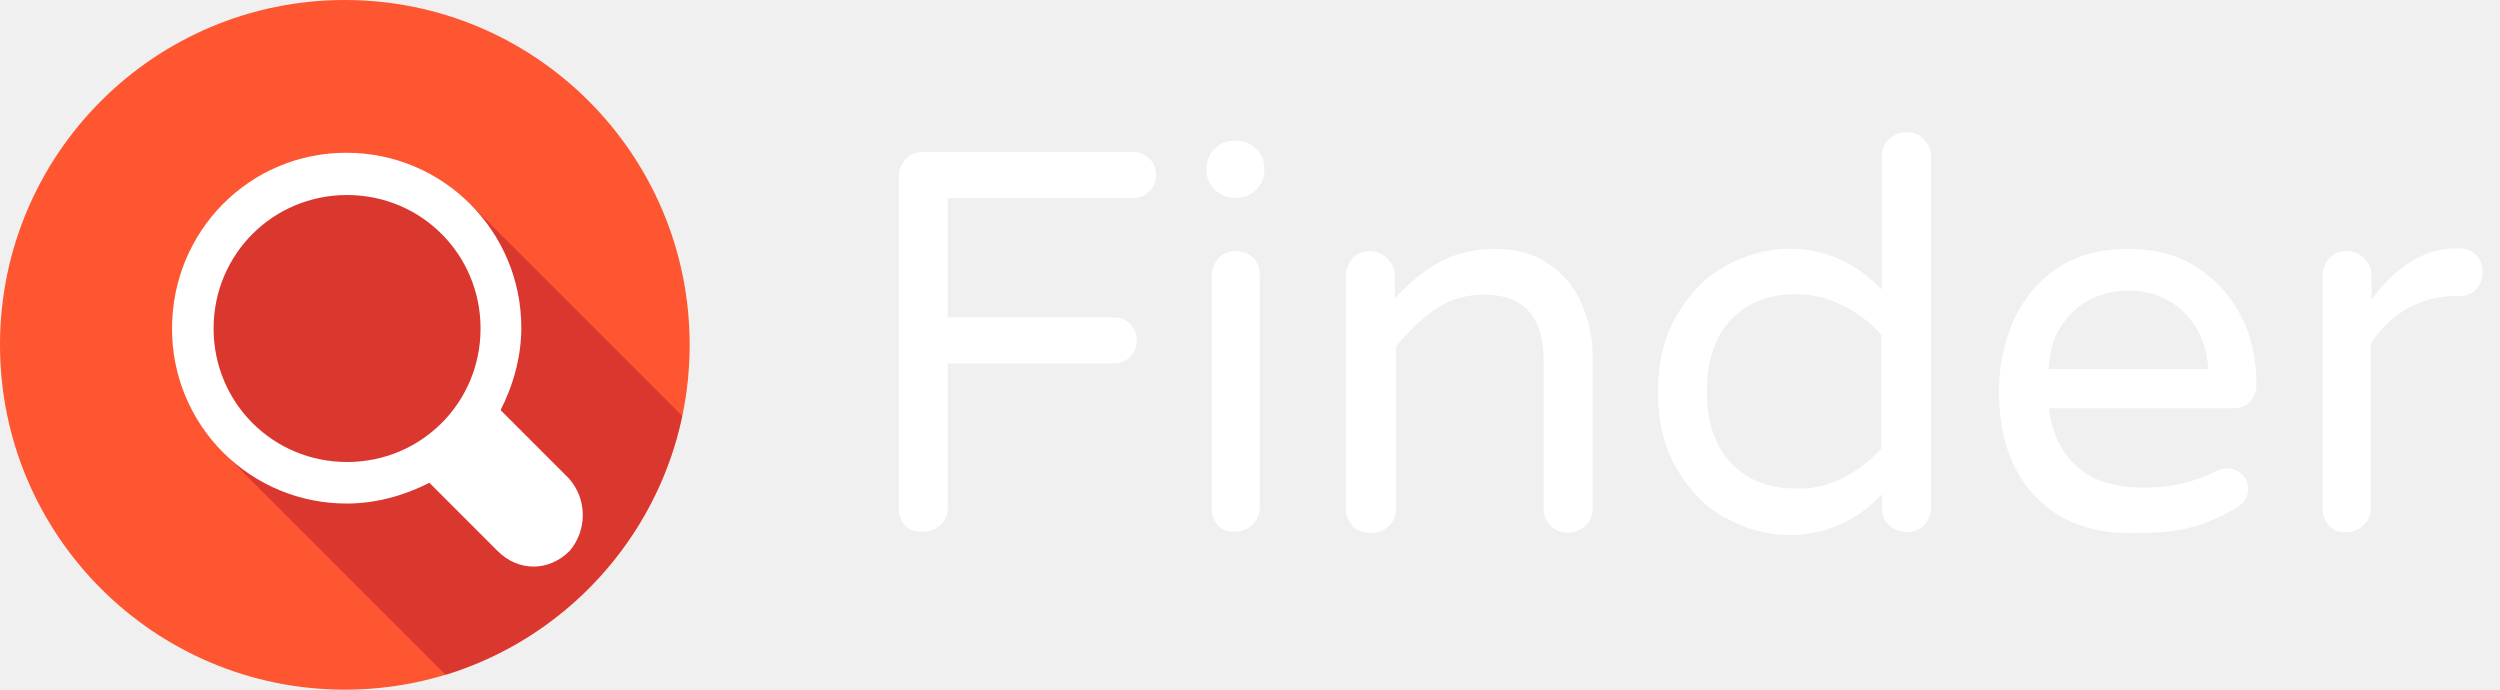
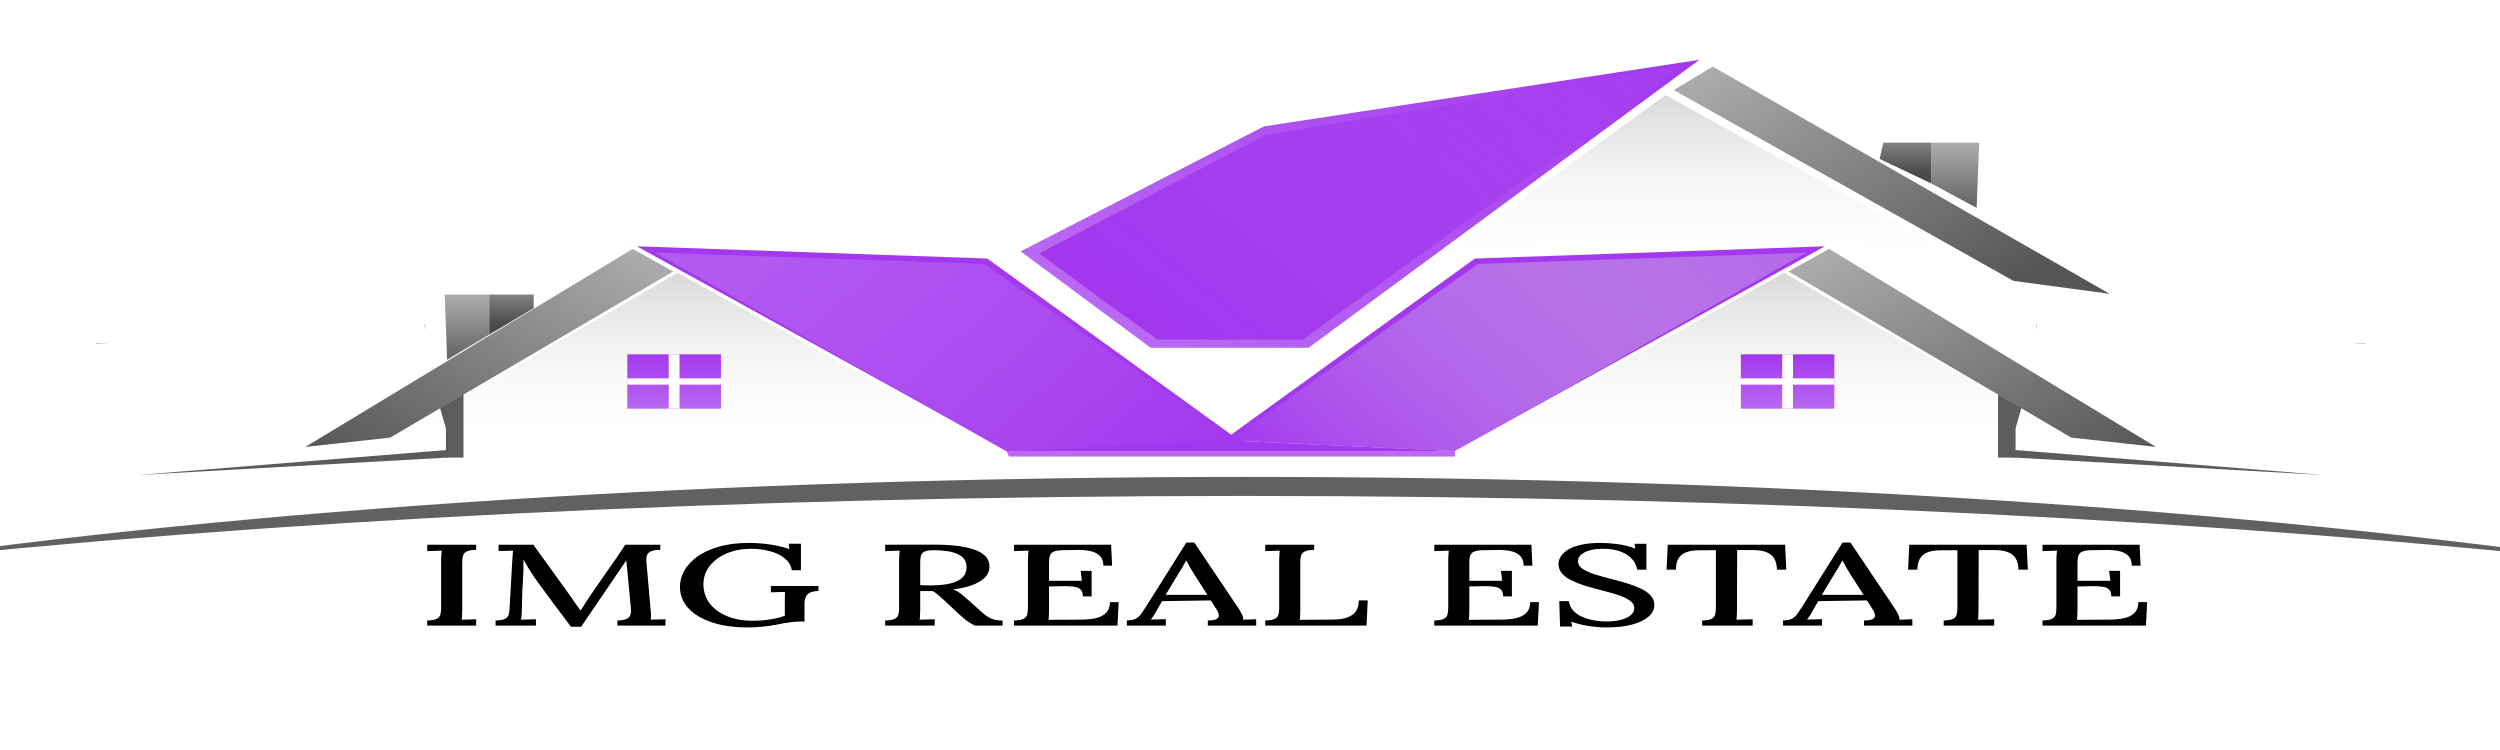
- <svg xmlns="http://www.w3.org/2000/svg" width="116" height="32" fill="none">
-   <path d="M42.013 24.396a1.09 1.09 0 0 1-.31-.791V8.224c0-.3.103-.585.3-.826s.482-.344.8-.344h9.772a1.01 1.01 0 0 1 .757.31 1.01 1.01 0 0 1 .31.757 1.01 1.01 0 0 1-.31.757 1.01 1.01 0 0 1-.757.31h-8.602v5.54h7.708a1.01 1.01 0 0 1 .757.31 1.01 1.01 0 0 1 .31.757 1.01 1.01 0 0 1-.31.757 1.01 1.01 0 0 1-.757.31h-7.708v6.7c0 .3-.103.585-.344.8a1.17 1.17 0 0 1-.826.31c-.344 0-.585-.07-.8-.275zM56.36 8.8a1.25 1.25 0 0 1-.379-.895V7.8a1.25 1.25 0 0 1 .379-.895 1.25 1.25 0 0 1 .895-.378h.138a1.25 1.25 0 0 1 .895.378 1.25 1.25 0 0 1 .379.895v.103a1.25 1.25 0 0 1-.379.895 1.25 1.25 0 0 1-.895.378h-.138c-.344 0-.62-.138-.895-.378zm.172 15.587a1.09 1.09 0 0 1-.31-.791v-10.77c0-.3.103-.585.3-.826s.482-.344.8-.344c.344 0 .62.103.826.3s.3.482.3.826v10.77c0 .3-.103.585-.344.8a1.17 1.17 0 0 1-.826.31c-.275.034-.55-.07-.757-.275zm6.228-.001a1.09 1.09 0 0 1-.31-.791v-10.77c0-.3.103-.585.3-.826s.482-.344.8-.344a1.12 1.12 0 0 1 .826.344c.24.24.344.482.344.826v1.032c.62-.688 1.308-1.273 2.064-1.686.723-.413 1.617-.62 2.615-.62.93 0 1.72.206 2.4.654s1.204 1.032 1.548 1.8.55 1.583.55 2.477v7.123c0 .3-.103.585-.344.8a1.17 1.17 0 0 1-.826.31 1.09 1.09 0 0 1-1.101-1.101v-6.882c0-2.03-.93-3.062-2.753-3.062-.826 0-1.583.207-2.237.654s-1.273 1.032-1.858 1.755v7.535c0 .3-.103.585-.344.8a1.17 1.17 0 0 1-.826.31c-.378 0-.62-.103-.86-.3zm17.3-.346c-.93-.516-1.686-1.308-2.27-2.305s-.86-2.202-.86-3.544.275-2.546.86-3.544 1.342-1.8 2.27-2.305 1.927-.8 2.96-.8c1.652 0 3.062.62 4.3 1.893v-6.16c0-.344.103-.62.344-.826a1.17 1.17 0 0 1 .826-.31c.3 0 .585.103.8.344a1.17 1.17 0 0 1 .31.826v16.275a1.09 1.09 0 0 1-1.101 1.101c-.3 0-.585-.103-.826-.3s-.344-.482-.344-.8v-.654c-1.204 1.273-2.65 1.893-4.3 1.893-1.067 0-2.03-.275-2.96-.8zm5.436-1.858c.688-.344 1.273-.8 1.8-1.376v-5.264c-.516-.585-1.1-1.032-1.8-1.376a4.79 4.79 0 0 0-2.168-.516c-1.24 0-2.237.38-2.994 1.17s-1.135 1.893-1.135 3.338.38 2.546 1.135 3.338 1.755 1.17 2.994 1.17c.757.034 1.48-.138 2.168-.482zm8.98.896c-1.136-1.17-1.72-2.787-1.72-4.886 0-1.17.206-2.27.654-3.27s1.1-1.824 1.996-2.443 2.03-.93 3.338-.93c1.24 0 2.306.275 3.2.86s1.583 1.342 2.065 2.305.688 1.996.688 3.13c0 .3-.103.585-.3.8s-.48.3-.826.3h-8.5c.138 1.17.585 2.065 1.308 2.718s1.755.963 3.097.963c.688 0 1.307-.07 1.858-.206.516-.138 1.032-.3 1.548-.585a.94.94 0 0 1 .448-.103.96.96 0 0 1 .688.275c.206.172.3.413.3.688 0 .378-.206.688-.653.93-.654.378-1.308.654-1.927.826s-1.445.275-2.443.275c-2.1.103-3.682-.482-4.817-1.652zm7.982-5.953c-.034-.826-.275-1.514-.653-2.065s-.826-.963-1.377-1.204c-.55-.275-1.1-.378-1.686-.378s-1.136.138-1.686.378c-.55.275-.998.654-1.376 1.204s-.585 1.24-.62 2.065h7.398zm5.61 7.26c-.206-.207-.3-.482-.3-.8v-10.77a1.25 1.25 0 0 1 .31-.826c.207-.24.482-.344.792-.344s.585.103.825.344a1.07 1.07 0 0 1 .345.826V13.9c1.17-1.583 2.477-2.374 3.922-2.374h.138a1.09 1.09 0 0 1 .791.31c.207.207.3.482.3.8s-.103.585-.3.8-.482.3-.826.3h-.172a4.39 4.39 0 0 0-2.202.585c-.654.378-1.24.93-1.686 1.617v7.64c0 .3-.103.585-.344.8a1.17 1.17 0 0 1-.826.31c-.275.034-.55-.07-.757-.275z" fill="#fff" />
-   <path d="M16 32c8.837 0 16-7.163 16-16S24.837 0 16 0 0 7.163 0 16s7.163 16 16 16z" fill="#fd5631" />
-   <path opacity=".55" d="M31.656 19.303l-9.67-9.67a8.1 8.1 0 0 0-11.458 0l-.034.034a8.1 8.1 0 0 0 0 11.458L20.68 31.312c5.505-1.686 9.772-6.297 10.976-12.01z" fill="#be1e2d" />
-   <path d="M26.392 22.194l-3.166-3.166c.585-1.135.963-2.477.963-3.82 0-4.473-3.613-8.12-8.12-8.12s-8.086 3.647-8.086 8.155a8.09 8.09 0 0 0 8.12 8.121c1.342 0 2.684-.38 3.82-.963l3.166 3.166c.963.963 2.374.963 3.338 0 .826-.963.826-2.41-.034-3.372zm-10.288-.757c-3.44 0-6.194-2.753-6.194-6.194s2.753-6.194 6.194-6.194 6.194 2.753 6.194 6.194-2.753 6.194-6.194 6.194z" fill="#fff" />
+ <svg xmlns="http://www.w3.org/2000/svg" width="300" height="90" viewBox="0 0 300 90" fill="none">
+   <mask id="mask0_103_501" style="mask-type:luminance" maskUnits="userSpaceOnUse" x="0" y="0" width="300" height="90">
+     <path d="M300 0H0V90H300V0Z" fill="white" />
+   </mask>
+   <g mask="url(#mask0_103_501)">
+     <path d="M300 0H0V90H300V0Z" fill="white" />
+     <path d="M76.419 29.555L118.473 31.023L148.68 52.828L120.921 54.133L76.419 29.555Z" fill="#A338EF" />
+     <path d="M78.656 30.319L118.118 31.676L148.509 52.975L120.787 54.176L78.656 30.319Z" fill="url(#paint0_linear_103_501)" />
+     <path d="M81.32 32.736L119.944 54.094L46.629 52.871L81.32 32.736Z" fill="url(#paint1_linear_103_501)" />
+     <path d="M199.859 11.413L238.483 32.772L221.207 29.022H204.775L174.578 29.756L199.859 11.413Z" fill="url(#paint2_linear_103_501)" />
+     <path d="M86.515 42.518H75.279V49.04H86.515V42.518Z" fill="url(#paint3_linear_103_501)" />
+     <path d="M81.544 42.518H80.248V49.04H81.544V42.518Z" fill="white" />
+     <path d="M75.279 45.403V46.155H86.515V45.403H75.279Z" fill="white" />
+     <path d="M75.924 29.867L80.788 32.576L46.826 52.511L36.639 53.632L75.924 29.867Z" fill="url(#paint4_linear_103_501)" />
+     <path d="M200.842 10.801L205.53 7.989L253.156 35.256L241.615 33.706L200.842 10.801Z" fill="url(#paint5_linear_103_501)" />
+     <path d="M52.809 48.959L55.618 47.328V54.91H53.511V51.404L52.809 48.959Z" fill="#5C5C5E" />
+     <path d="M53.369 35.344H58.706V40.154L53.65 43.17L53.369 35.344Z" fill="url(#paint6_linear_103_501)" />
+     <path d="M58.707 35.344H64.044V36.975L58.707 40.154V35.344Z" fill="url(#paint7_linear_103_501)" />
+     <path d="M237.5 17.12H231.742V22.011L237.197 24.946L237.5 17.12Z" fill="url(#paint8_linear_103_501)" />
+     <path d="M231.742 17.12H225.984L225.562 19.076L231.742 22.011V17.12Z" fill="url(#paint9_linear_103_501)" />
+     <path fill-rule="evenodd" clip-rule="evenodd" d="M16.471 57.005L53.751 54.904L53.594 53.999L16.471 57.005ZM51.116 39.684L50.984 38.925L50.934 38.928L51.116 39.684ZM13.391 41.121L11.516 41.231L11.523 41.273L13.391 41.121Z" fill="#5A5B5D" />
+     <path d="M218.987 29.555L176.984 31.023L146.815 52.828L174.539 54.132L218.987 29.555Z" fill="#A338EF" />
+     <path d="M216.753 30.319L177.34 31.676L146.488 53.641L174.674 54.176L216.753 30.319Z" fill="url(#paint10_linear_103_501)" />
+     <path d="M214.092 32.736L175.516 54.094L248.74 52.871L214.092 32.736Z" fill="url(#paint11_linear_103_501)" />
+     <path d="M208.901 42.518H220.123V49.04H208.901V42.518Z" fill="url(#paint12_linear_103_501)" />
+     <path d="M213.865 42.518H215.16V49.04H213.865V42.518Z" fill="white" />
+     <path d="M220.123 45.403V46.155H208.901V45.403H220.123Z" fill="white" />
+     <path d="M219.482 29.867L214.624 32.576L248.545 52.511L258.718 53.632L219.482 29.867Z" fill="url(#paint13_linear_103_501)" />
+     <path d="M242.568 48.958L239.763 47.328V54.91H241.867V51.404L242.568 48.958Z" fill="#5C5C5E" />
+     <path fill-rule="evenodd" clip-rule="evenodd" d="M278.86 57.005L241.625 54.904L241.782 53.999L278.86 57.005ZM244.257 39.688L244.389 38.925L244.439 38.928L244.257 39.688ZM281.936 41.121L283.809 41.231L283.801 41.272L281.936 41.121Z" fill="#5A5B5D" />
+     <path d="M122.473 30.163L151.686 15.163L203.933 7.174L157.023 41.739H138.088L122.473 30.163Z" fill="url(#paint14_linear_103_501)" />
+     <path d="M120.787 54.13H174.579L174.62 54.783H121.068L120.787 54.13Z" fill="#B969F2" />
+     <path d="M121.068 54.13L146.96 52.826L174.58 54.13H174.439H121.068Z" fill="#A238EE" />
+     <path d="M57.139 65.98C56.63 65.99 56.256 66.055 56.017 66.174C55.778 66.285 55.627 66.452 55.563 66.673C55.499 66.886 55.468 67.168 55.468 67.519V73.215C55.468 73.464 55.46 73.69 55.444 73.894C55.444 74.088 55.428 74.245 55.396 74.365C55.667 74.347 55.961 74.338 56.279 74.338C56.614 74.328 56.9 74.319 57.139 74.31V75.072H51.265V74.462C51.791 74.444 52.165 74.379 52.388 74.268C52.626 74.157 52.778 73.991 52.841 73.769C52.905 73.547 52.937 73.265 52.937 72.924V67.159C52.937 66.955 52.945 66.761 52.961 66.576C52.977 66.383 52.992 66.216 53.008 66.077C52.738 66.087 52.443 66.096 52.125 66.105C51.807 66.115 51.52 66.124 51.265 66.133V65.371H57.139V65.98ZM68.518 75.21C67.865 74.342 67.212 73.473 66.56 72.605C65.907 71.737 65.263 70.864 64.626 69.985C64.435 69.727 64.236 69.445 64.029 69.14C63.822 68.836 63.615 68.512 63.408 68.17C63.201 67.829 63.002 67.482 62.811 67.131C62.811 67.371 62.811 67.602 62.811 67.824C62.811 68.046 62.811 68.258 62.811 68.461C62.795 68.747 62.779 69.085 62.763 69.473C62.748 69.852 62.724 70.254 62.692 70.678C62.676 71.103 62.66 71.529 62.644 71.954C62.644 72.369 62.636 72.772 62.62 73.159C62.62 73.381 62.612 73.598 62.596 73.811C62.58 74.023 62.556 74.208 62.525 74.365C62.811 74.347 63.114 74.338 63.432 74.338C63.766 74.328 64.061 74.319 64.315 74.31V75.072H59.468V74.462C59.914 74.453 60.256 74.402 60.495 74.31C60.734 74.217 60.893 74.079 60.973 73.894C61.068 73.709 61.124 73.483 61.14 73.215L61.474 67.228C61.49 67.025 61.506 66.822 61.522 66.618C61.538 66.415 61.554 66.235 61.57 66.077C61.283 66.087 60.981 66.096 60.662 66.105C60.344 66.105 60.065 66.11 59.827 66.119V65.371H64.005L67.945 70.831C68.136 71.081 68.327 71.348 68.518 71.635C68.709 71.912 68.9 72.189 69.091 72.466C69.298 72.734 69.481 72.989 69.64 73.229H69.688C69.863 72.951 70.062 72.647 70.284 72.314C70.507 71.981 70.698 71.686 70.858 71.427C71.542 70.429 72.234 69.431 72.935 68.433C73.651 67.436 74.351 66.415 75.036 65.371H79.238V65.98C78.856 65.98 78.53 66.022 78.259 66.105C78.004 66.179 77.814 66.318 77.686 66.521C77.575 66.725 77.535 67.015 77.567 67.394L78.092 73.367C78.124 73.552 78.132 73.732 78.116 73.907C78.116 74.083 78.108 74.231 78.092 74.351C78.379 74.342 78.681 74.338 78.999 74.338C79.334 74.328 79.62 74.319 79.859 74.31V75.072H74.081V74.462C74.543 74.453 74.893 74.397 75.131 74.296C75.386 74.194 75.553 74.037 75.633 73.824C75.712 73.603 75.736 73.317 75.704 72.965L75.322 68.933C75.306 68.794 75.291 68.632 75.275 68.447C75.259 68.253 75.235 68.055 75.203 67.851C75.187 67.639 75.171 67.436 75.155 67.242C75.108 67.306 75.06 67.376 75.012 67.45C74.964 67.514 74.916 67.588 74.869 67.671L69.735 75.21H68.518ZM89.713 75.293C88.089 75.293 86.665 75.09 85.439 74.684C84.213 74.277 83.266 73.709 82.598 72.979C81.929 72.24 81.595 71.381 81.595 70.402C81.595 69.755 81.762 69.122 82.096 68.503C82.447 67.884 82.964 67.32 83.648 66.812C84.349 66.304 85.216 65.902 86.251 65.607C87.302 65.301 88.519 65.149 89.904 65.149C90.429 65.149 90.978 65.177 91.552 65.232C92.124 65.287 92.682 65.371 93.223 65.482C93.78 65.593 94.281 65.726 94.727 65.883L94.632 65.246H96.112V68.433H95.014C94.934 67.879 94.663 67.412 94.202 67.034C93.756 66.646 93.175 66.355 92.459 66.161C91.758 65.957 90.978 65.856 90.119 65.856C89.275 65.856 88.503 65.966 87.803 66.188C87.118 66.401 86.522 66.701 86.012 67.089C85.503 67.468 85.105 67.916 84.818 68.433C84.548 68.951 84.412 69.505 84.412 70.096C84.412 70.947 84.651 71.704 85.129 72.369C85.622 73.025 86.315 73.543 87.206 73.921C88.097 74.3 89.14 74.49 90.334 74.49C90.716 74.49 91.13 74.471 91.575 74.434C92.037 74.388 92.491 74.324 92.936 74.241C93.398 74.148 93.812 74.032 94.178 73.894V72.341C94.178 72.111 94.178 71.885 94.178 71.663C94.194 71.432 94.202 71.219 94.202 71.025C93.947 71.034 93.661 71.043 93.342 71.053C93.024 71.062 92.745 71.071 92.507 71.081V70.318H98.213V70.928C97.831 70.928 97.521 70.979 97.282 71.081C97.059 71.182 96.892 71.312 96.78 71.468C96.685 71.616 96.621 71.778 96.589 71.954C96.558 72.12 96.542 72.277 96.542 72.425V74.587H95.921C95.587 74.587 95.197 74.619 94.751 74.684C94.305 74.739 93.804 74.827 93.247 74.947C92.753 75.049 92.188 75.132 91.552 75.197C90.915 75.261 90.302 75.293 89.713 75.293ZM106.223 75.072V74.462C106.748 74.444 107.122 74.379 107.345 74.268C107.584 74.157 107.735 73.991 107.799 73.769C107.863 73.547 107.894 73.265 107.894 72.924V67.159C107.894 66.955 107.902 66.761 107.918 66.576C107.934 66.383 107.95 66.216 107.966 66.077C107.696 66.087 107.401 66.096 107.083 66.105C106.764 66.115 106.478 66.124 106.223 66.133V65.371C107.194 65.362 108.173 65.357 109.16 65.357C110.147 65.348 111.142 65.348 112.144 65.357C113.641 65.357 114.874 65.459 115.845 65.662C116.816 65.856 117.541 66.147 118.018 66.535C118.512 66.923 118.75 67.412 118.734 68.004C118.75 68.374 118.623 68.743 118.352 69.112C118.082 69.473 117.628 69.796 116.991 70.083C116.355 70.369 115.479 70.586 114.365 70.734C114.683 70.845 114.97 70.997 115.225 71.192C115.479 71.385 115.742 71.603 116.012 71.843L117.469 73.145C117.771 73.423 118.05 73.658 118.305 73.852C118.559 74.046 118.846 74.199 119.164 74.31C119.483 74.411 119.865 74.462 120.31 74.462V75.072H116.991C116.578 74.869 116.219 74.651 115.917 74.421C115.63 74.18 115.32 73.912 114.986 73.617L113.338 72.064C113.131 71.88 112.909 71.681 112.67 71.468C112.447 71.256 112.2 71.076 111.93 70.928C111.675 70.928 111.42 70.928 111.166 70.928C110.927 70.928 110.68 70.928 110.425 70.928V73.215C110.425 73.464 110.417 73.69 110.402 73.894C110.402 74.088 110.386 74.245 110.354 74.365C110.545 74.356 110.744 74.351 110.951 74.351C111.174 74.342 111.388 74.333 111.595 74.324C111.818 74.314 112.009 74.31 112.168 74.31V75.072H106.223ZM111.81 70.249C112.686 70.24 113.434 70.161 114.055 70.013C114.675 69.856 115.153 69.621 115.487 69.307C115.821 68.983 115.989 68.567 115.989 68.059C115.989 67.68 115.893 67.362 115.702 67.103C115.511 66.844 115.24 66.636 114.89 66.48C114.54 66.313 114.118 66.198 113.625 66.133C113.147 66.059 112.63 66.022 112.073 66.022C111.564 66.022 111.189 66.077 110.951 66.188C110.728 66.299 110.585 66.461 110.521 66.673C110.457 66.886 110.425 67.159 110.425 67.491V70.207C110.664 70.216 110.887 70.23 111.094 70.249C111.317 70.258 111.556 70.258 111.81 70.249ZM129.943 71.565C129.943 71.168 129.84 70.882 129.633 70.706C129.442 70.531 129.148 70.425 128.75 70.388C128.352 70.341 127.858 70.327 127.269 70.346L125.884 70.374V73.256C125.884 73.506 125.876 73.728 125.861 73.921C125.861 74.106 125.845 74.259 125.813 74.379L129.92 74.351C130.54 74.342 131.097 74.277 131.591 74.157C132.084 74.028 132.474 73.811 132.761 73.506C133.047 73.201 133.191 72.785 133.191 72.258H134.241L134.098 75.072H121.682V74.462C122.207 74.444 122.582 74.379 122.804 74.268C123.043 74.157 123.194 73.991 123.258 73.769C123.322 73.547 123.354 73.265 123.354 72.924V67.159C123.354 66.955 123.361 66.761 123.377 66.576C123.393 66.383 123.409 66.216 123.425 66.077C123.155 66.087 122.86 66.096 122.542 66.105C122.223 66.115 121.937 66.124 121.682 66.133V65.371H133.334L133.453 67.879H132.403C132.403 67.353 132.251 66.951 131.949 66.673C131.663 66.396 131.281 66.211 130.803 66.119C130.341 66.027 129.84 65.985 129.299 65.994L127.627 66.022C127.134 66.022 126.76 66.073 126.505 66.174C126.251 66.267 126.083 66.424 126.004 66.646C125.924 66.858 125.884 67.149 125.884 67.519V69.695H129.824L129.681 68.503H130.994V71.565H129.943ZM135.221 75.072V74.448C135.699 74.448 136.065 74.374 136.32 74.227C136.574 74.079 136.789 73.88 136.964 73.63C137.139 73.372 137.33 73.085 137.537 72.772L142.36 65.107H143.315L148.544 72.882C148.672 73.058 148.815 73.298 148.974 73.603C149.133 73.899 149.205 74.152 149.189 74.365C149.46 74.347 149.722 74.338 149.977 74.338C150.247 74.328 150.502 74.319 150.741 74.31V75.072H144.939V74.462C145.496 74.453 145.862 74.383 146.037 74.254C146.228 74.116 146.3 73.949 146.252 73.755C146.22 73.561 146.141 73.367 146.013 73.173L145.297 72.051L139.447 72.134L138.755 73.34C138.659 73.524 138.556 73.7 138.445 73.866C138.333 74.032 138.222 74.194 138.11 74.351C138.397 74.333 138.699 74.324 139.018 74.324C139.352 74.314 139.646 74.305 139.901 74.296V75.072H135.221ZM139.877 71.385H144.891L143.387 69.043C143.196 68.739 143.013 68.438 142.838 68.142C142.663 67.838 142.504 67.546 142.36 67.269H142.336C142.209 67.501 142.066 67.754 141.907 68.032C141.747 68.308 141.564 68.609 141.357 68.933L139.877 71.385ZM151.831 75.072V74.462C152.356 74.444 152.73 74.379 152.953 74.268C153.192 74.157 153.343 73.991 153.407 73.769C153.47 73.547 153.502 73.265 153.502 72.924V67.159C153.502 66.955 153.51 66.761 153.526 66.576C153.542 66.383 153.558 66.216 153.574 66.077C153.303 66.087 153.009 66.096 152.69 66.105C152.372 66.115 152.085 66.124 151.831 66.133V65.371H157.704V65.98C157.195 65.99 156.821 66.055 156.582 66.174C156.343 66.285 156.192 66.452 156.129 66.673C156.065 66.886 156.033 67.168 156.033 67.519V73.256C156.033 73.506 156.025 73.728 156.009 73.921C156.009 74.106 155.993 74.259 155.961 74.379L159.997 74.351C160.983 74.342 161.74 74.157 162.265 73.796C162.79 73.427 163.053 72.845 163.053 72.051H164.127L163.984 75.072H151.831ZM180.378 71.565C180.378 71.168 180.274 70.882 180.067 70.706C179.876 70.531 179.582 70.425 179.184 70.388C178.786 70.341 178.292 70.327 177.704 70.346L176.319 70.374V73.256C176.319 73.506 176.311 73.728 176.295 73.921C176.295 74.106 176.279 74.259 176.247 74.379L180.354 74.351C180.975 74.342 181.532 74.277 182.025 74.157C182.519 74.028 182.909 73.811 183.195 73.506C183.482 73.201 183.625 72.785 183.625 72.258H184.675L184.532 75.072H172.116V74.462C172.642 74.444 173.016 74.379 173.239 74.268C173.477 74.157 173.629 73.991 173.692 73.769C173.756 73.547 173.788 73.265 173.788 72.924V67.159C173.788 66.955 173.796 66.761 173.812 66.576C173.828 66.383 173.843 66.216 173.859 66.077C173.589 66.087 173.294 66.096 172.976 66.105C172.658 66.115 172.371 66.124 172.116 66.133V65.371H183.768L183.887 67.879H182.837C182.837 67.353 182.686 66.951 182.383 66.673C182.097 66.396 181.715 66.211 181.237 66.119C180.776 66.027 180.274 65.985 179.733 65.994L178.062 66.022C177.568 66.022 177.194 66.073 176.939 66.174C176.685 66.267 176.518 66.424 176.438 66.646C176.358 66.858 176.319 67.149 176.319 67.519V69.695H180.258L180.115 68.503H181.428V71.565H180.378ZM196.471 68.364C196.392 67.893 196.185 67.468 195.851 67.089C195.516 66.711 195.055 66.41 194.466 66.188C193.877 65.957 193.145 65.846 192.269 65.856C191.378 65.856 190.67 65.999 190.144 66.285C189.619 66.572 189.356 66.918 189.356 67.325C189.356 67.685 189.531 67.99 189.882 68.24C190.232 68.48 190.701 68.697 191.29 68.891C191.895 69.085 192.572 69.279 193.32 69.473C193.925 69.621 194.537 69.787 195.158 69.972C195.779 70.157 196.344 70.369 196.854 70.609C197.363 70.84 197.769 71.122 198.071 71.454C198.374 71.778 198.525 72.162 198.525 72.605C198.525 73.122 198.294 73.584 197.832 73.991C197.371 74.397 196.71 74.716 195.851 74.947C195.007 75.178 193.98 75.293 192.771 75.293C192.086 75.293 191.362 75.234 190.598 75.114C189.85 74.993 189.165 74.822 188.545 74.6L188.664 75.183H187.207L187.112 72.134H188.258C188.385 72.938 188.879 73.547 189.738 73.963C190.614 74.369 191.656 74.573 192.866 74.573C193.471 74.573 194.02 74.508 194.514 74.379C195.007 74.249 195.397 74.065 195.684 73.824C195.97 73.584 196.113 73.303 196.113 72.979C196.113 72.6 195.914 72.282 195.516 72.023C195.134 71.764 194.641 71.543 194.036 71.358C193.447 71.173 192.826 70.997 192.174 70.831C191.521 70.665 190.884 70.489 190.264 70.305C189.659 70.12 189.11 69.907 188.616 69.667C188.123 69.426 187.733 69.145 187.446 68.822C187.16 68.489 187.016 68.101 187.016 67.657C187.016 67.399 187.096 67.126 187.255 66.84C187.414 66.553 187.685 66.281 188.067 66.022C188.449 65.763 188.966 65.555 189.619 65.398C190.287 65.232 191.123 65.149 192.126 65.149C192.731 65.149 193.407 65.2 194.155 65.301C194.92 65.403 195.612 65.583 196.233 65.842L196.137 65.26H197.57V68.364H196.471ZM213.236 68.364C213.22 67.838 213.117 67.399 212.926 67.048C212.735 66.697 212.417 66.433 211.971 66.258C211.541 66.082 210.944 65.999 210.18 66.008H208.461L208.437 73.215C208.437 73.464 208.429 73.69 208.413 73.894C208.413 74.088 208.397 74.245 208.365 74.365C208.668 74.347 208.994 74.338 209.344 74.338C209.711 74.328 210.037 74.319 210.323 74.31V75.072H204.259V74.462C204.784 74.444 205.158 74.379 205.381 74.268C205.604 74.157 205.747 73.991 205.811 73.769C205.874 73.538 205.906 73.256 205.906 72.924V66.022L203.901 66.036C202.93 66.036 202.221 66.225 201.776 66.604C201.33 66.983 201.107 67.57 201.107 68.364H199.985L200.128 65.371H214.215L214.358 68.364H213.236ZM213.962 75.072V74.448C214.44 74.448 214.806 74.374 215.06 74.227C215.315 74.079 215.53 73.88 215.705 73.63C215.88 73.372 216.071 73.085 216.278 72.772L221.101 65.107H222.056L227.285 72.882C227.412 73.058 227.556 73.298 227.715 73.603C227.874 73.899 227.946 74.152 227.93 74.365C228.2 74.347 228.463 74.338 228.718 74.338C228.988 74.328 229.243 74.319 229.482 74.31V75.072H223.68V74.462C224.237 74.453 224.603 74.383 224.778 74.254C224.969 74.116 225.041 73.949 224.993 73.755C224.961 73.561 224.882 73.367 224.754 73.173L224.038 72.051L218.188 72.134L217.496 73.34C217.4 73.524 217.297 73.7 217.185 73.866C217.074 74.032 216.963 74.194 216.851 74.351C217.138 74.333 217.44 74.324 217.758 74.324C218.093 74.314 218.387 74.305 218.642 74.296V75.072H213.962ZM218.618 71.385H223.632L222.128 69.043C221.937 68.739 221.754 68.438 221.579 68.142C221.404 67.838 221.244 67.546 221.101 67.269H221.077C220.95 67.501 220.807 67.754 220.647 68.032C220.488 68.308 220.305 68.609 220.098 68.933L218.618 71.385ZM242.219 68.364C242.203 67.838 242.1 67.399 241.909 67.048C241.718 66.697 241.399 66.433 240.954 66.258C240.524 66.082 239.927 65.999 239.163 66.008H237.444L237.42 73.215C237.42 73.464 237.412 73.69 237.396 73.894C237.396 74.088 237.38 74.245 237.348 74.365C237.651 74.347 237.977 74.338 238.327 74.338C238.693 74.328 239.02 74.319 239.306 74.31V75.072H233.242V74.462C233.767 74.444 234.141 74.379 234.364 74.268C234.587 74.157 234.73 73.991 234.793 73.769C234.857 73.538 234.889 73.256 234.889 72.924V66.022L232.883 66.036C231.912 66.036 231.204 66.225 230.758 66.604C230.313 66.983 230.09 67.57 230.09 68.364H228.968L229.111 65.371H243.198L243.341 68.364H242.219ZM253.359 71.565C253.359 71.168 253.256 70.882 253.049 70.706C252.858 70.531 252.563 70.425 252.165 70.388C251.767 70.341 251.274 70.327 250.685 70.346L249.3 70.374V73.256C249.3 73.506 249.292 73.728 249.276 73.921C249.276 74.106 249.26 74.259 249.229 74.379L253.335 74.351C253.956 74.342 254.513 74.277 255.007 74.157C255.5 74.028 255.89 73.811 256.177 73.506C256.463 73.201 256.606 72.785 256.606 72.258H257.657L257.514 75.072H245.098V74.462C245.623 74.444 245.997 74.379 246.22 74.268C246.459 74.157 246.61 73.991 246.674 73.769C246.738 73.547 246.769 73.265 246.769 72.924V67.159C246.769 66.955 246.777 66.761 246.793 66.576C246.809 66.383 246.825 66.216 246.841 66.077C246.57 66.087 246.276 66.096 245.958 66.105C245.639 66.115 245.353 66.124 245.098 66.133V65.371H256.75L256.869 67.879H255.819C255.819 67.353 255.667 66.951 255.365 66.673C255.078 66.396 254.696 66.211 254.219 66.119C253.757 66.027 253.256 65.985 252.715 65.994L251.043 66.022C250.55 66.022 250.176 66.073 249.921 66.174C249.666 66.267 249.499 66.424 249.42 66.646C249.34 66.858 249.3 67.149 249.3 67.519V69.695H253.24L253.097 68.503H254.41V71.565H253.359Z" fill="black" />
+     <path d="M124.719 30.408L151.825 16.223L201.825 7.908L156.32 40.761H138.904L131.882 35.707L124.719 30.408Z" fill="url(#paint15_linear_103_501)" />
+     <path fill-rule="evenodd" clip-rule="evenodd" d="M-15.17 67.55C31.471 62.483 88.196 59.511 149.379 59.511C211.075 59.511 268.239 62.533 315.1 67.678C270.292 61.155 212.547 57.228 149.524 57.228C86.913 57.228 29.512 61.104 -15.17 67.55Z" fill="#616163" />
+   </g>
+   <defs>
+     <linearGradient id="paint0_linear_103_501" x1="81.609" y1="27.782" x2="122.468" y2="75.345" gradientUnits="userSpaceOnUse">
+       <stop stop-color="#B969F2" stop-opacity="0.75" />
+       <stop offset="1" stop-color="#A238EE" />
+     </linearGradient>
+     <linearGradient id="paint1_linear_103_501" x1="83.286" y1="32.736" x2="83.286" y2="54.094" gradientUnits="userSpaceOnUse">
+       <stop stop-color="#D9D9D9" />
+       <stop offset="1" stop-color="white" stop-opacity="0" />
+     </linearGradient>
+     <linearGradient id="paint2_linear_103_501" x1="201.825" y1="11.413" x2="201.825" y2="32.772" gradientUnits="userSpaceOnUse">
+       <stop stop-color="#D9D9D9" />
+       <stop offset="1" stop-color="white" stop-opacity="0" />
+     </linearGradient>
+     <linearGradient id="paint3_linear_103_501" x1="80.897" y1="42.518" x2="80.897" y2="49.04" gradientUnits="userSpaceOnUse">
+       <stop stop-color="#A339EE" />
+       <stop offset="1" stop-color="#A238EE" stop-opacity="0.76" />
+     </linearGradient>
+     <linearGradient id="paint4_linear_103_501" x1="78.356" y1="31.222" x2="58.954" y2="66.06" gradientUnits="userSpaceOnUse">
+       <stop stop-color="#AAABAD" />
+       <stop offset="1" stop-color="#565658" />
+     </linearGradient>
+     <linearGradient id="paint5_linear_103_501" x1="203.186" y1="9.395" x2="224.075" y2="44.225" gradientUnits="userSpaceOnUse">
+       <stop stop-color="#AAABAD" />
+       <stop offset="1" stop-color="#565658" />
+     </linearGradient>
+     <linearGradient id="paint6_linear_103_501" x1="56.038" y1="35.344" x2="56.038" y2="43.17" gradientUnits="userSpaceOnUse">
+       <stop stop-color="#ADAEB0" />
+       <stop offset="1" stop-color="#626264" />
+     </linearGradient>
+     <linearGradient id="paint7_linear_103_501" x1="61.376" y1="35.344" x2="61.376" y2="38.922" gradientUnits="userSpaceOnUse">
+       <stop stop-color="#818284" />
+       <stop offset="1" stop-color="#4A4A4A" />
+     </linearGradient>
+     <linearGradient id="paint8_linear_103_501" x1="234.621" y1="17.12" x2="234.621" y2="24.946" gradientUnits="userSpaceOnUse">
+       <stop stop-color="#ADAEB0" />
+       <stop offset="1" stop-color="#626264" />
+     </linearGradient>
+     <linearGradient id="paint9_linear_103_501" x1="228.863" y1="17.12" x2="228.863" y2="20.697" gradientUnits="userSpaceOnUse">
+       <stop stop-color="#818284" />
+       <stop offset="1" stop-color="#4A4A4A" />
+     </linearGradient>
+     <linearGradient id="paint10_linear_103_501" x1="213.804" y1="27.782" x2="172.937" y2="75.296" gradientUnits="userSpaceOnUse">
+       <stop stop-color="#B468EA" />
+       <stop offset="1" stop-color="#D9D9D9" stop-opacity="0" />
+     </linearGradient>
+     <linearGradient id="paint11_linear_103_501" x1="212.128" y1="32.736" x2="212.128" y2="54.094" gradientUnits="userSpaceOnUse">
+       <stop stop-color="#D9D9D9" />
+       <stop offset="1" stop-color="white" stop-opacity="0" />
+     </linearGradient>
+     <linearGradient id="paint12_linear_103_501" x1="214.512" y1="42.518" x2="214.512" y2="49.04" gradientUnits="userSpaceOnUse">
+       <stop stop-color="#A338EF" />
+       <stop offset="1" stop-color="#A338EF" stop-opacity="0.75" />
+     </linearGradient>
+     <linearGradient id="paint13_linear_103_501" x1="217.053" y1="31.222" x2="236.467" y2="66.039" gradientUnits="userSpaceOnUse">
+       <stop stop-color="#AAABAD" />
+       <stop offset="1" stop-color="#565658" />
+     </linearGradient>
+     <linearGradient id="paint14_linear_103_501" x1="203.091" y1="7.174" x2="168.825" y2="61.237" gradientUnits="userSpaceOnUse">
+       <stop stop-color="#A237EE" />
+       <stop offset="0" stop-color="#A237EE" />
+       <stop offset="0.992" stop-color="#A237EE" stop-opacity="0.75" />
+     </linearGradient>
+     <linearGradient id="paint15_linear_103_501" x1="200.842" y1="7.989" x2="160.918" y2="58.248" gradientUnits="userSpaceOnUse">
+       <stop stop-color="#A742EF" stop-opacity="0.73" />
+       <stop offset="1" stop-color="#A237EE" />
+     </linearGradient>
+   </defs>
</svg>
